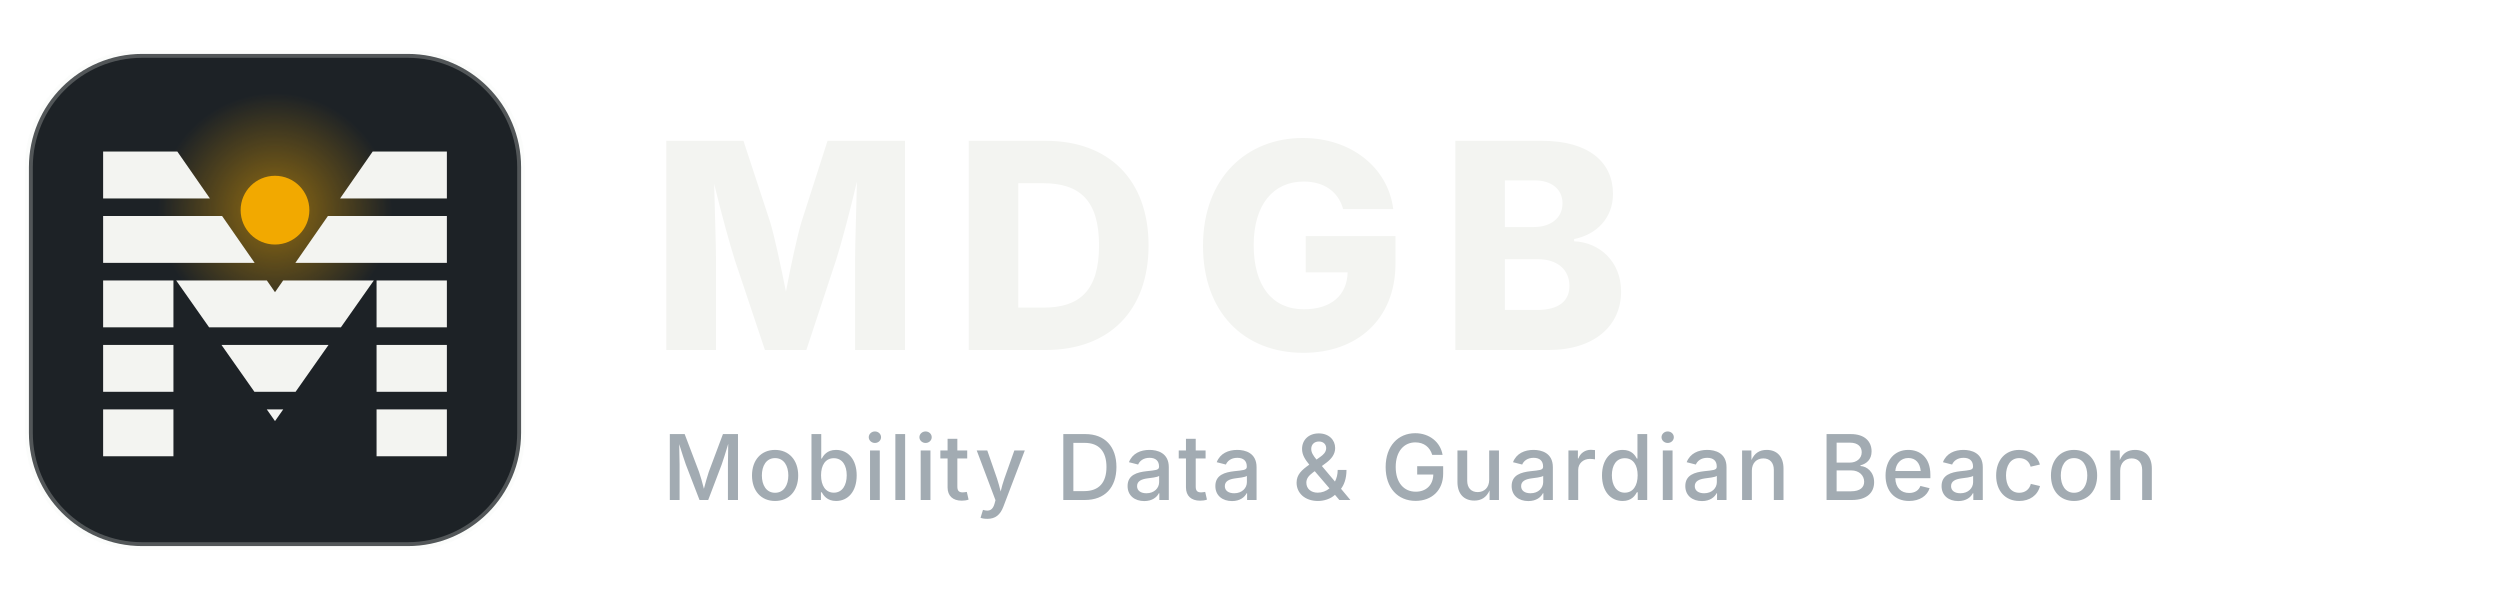
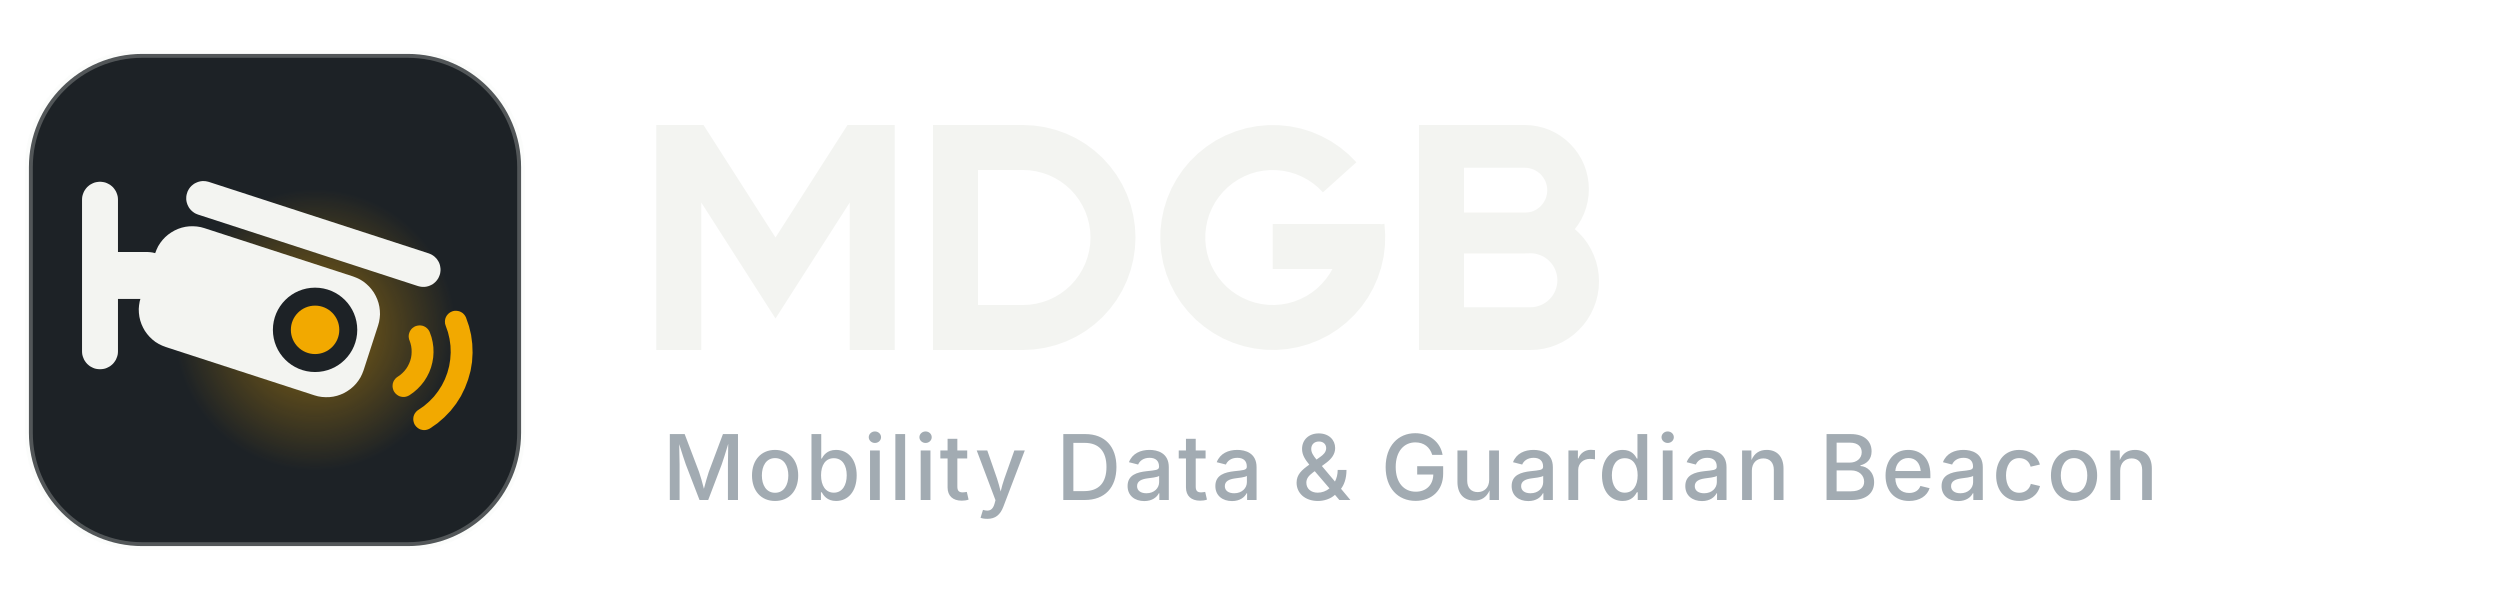
<svg xmlns="http://www.w3.org/2000/svg" viewBox="0 0 400 96" width="400" height="96" role="img" aria-label="MDGB, Mobility Data &amp; Guardian Beacon">
  <g transform="translate(4 8) scale(1.25)">
+     <rect x=".5" y=".5" width="63" height="63" rx="14.5" fill="#1d2226" stroke="#f3f4f1" stroke-opacity=".25" />
    <defs>
-       <clipPath id="lk-bands">
-         <rect x="0" y="13.0" width="64" height="6" />
-         <rect x="0" y="21.25" width="64" height="6" />
-         <rect x="0" y="29.5" width="64" height="6" />
-         <rect x="0" y="37.75" width="64" height="6" />
-         <rect x="0" y="46.0" width="64" height="6" />
-       </clipPath>
-       <radialGradient id="lk-glow" cx="32" cy="20.5" r="15" gradientUnits="userSpaceOnUse">
-         <stop offset="0" stop-color="#f2a900" stop-opacity=".55" />
+       <radialGradient id="lk-glow" cx="37.13" cy="35.82" r="18" gradientUnits="userSpaceOnUse">
+         <stop offset="0" stop-color="#f2a900" stop-opacity="0.5" />
        <stop offset="1" stop-color="#f2a900" stop-opacity="0" />
      </radialGradient>
    </defs>
-     <rect x=".5" y=".5" width="63" height="63" rx="14.5" fill="#1d2226" stroke="#f3f4f1" stroke-opacity=".25" />
-     <circle cx="32" cy="20.5" r="15" fill="url(#lk-glow)" />
-     <polygon points="10,52 10,13 19.5,13 32,31 44.5,13 54,13 54,52 45,52 45,29 32,47.5 19,29 19,52" fill="#f3f4f1" clip-path="url(#lk-bands)" />
-     <circle cx="32" cy="20.5" r="4.4" fill="#f2a900" />
+     <circle cx="37.13" cy="35.82" r="18" fill="url(#lk-glow)" />
+     <path d="M9.6,16.86 9.83,16.88 10.05,16.91 10.27,16.96 10.48,17.04 10.68,17.14 10.88,17.25 11.06,17.39 11.23,17.54 11.38,17.71 11.51,17.89 11.63,18.08 11.72,18.28 11.8,18.5 11.86,18.72 11.89,18.94 11.9,19.16 11.9,38.56 11.89,38.79 11.86,39.01 11.8,39.23 11.72,39.44 11.63,39.65 11.51,39.84 11.38,40.02 11.23,40.19 11.06,40.34 10.88,40.48 10.68,40.59 10.48,40.69 10.27,40.77 10.05,40.82 9.83,40.85 9.6,40.86 9.6,40.86 9.37,40.85 9.15,40.82 8.93,40.77 8.72,40.69 8.52,40.59 8.32,40.48 8.14,40.34 7.97,40.19 7.82,40.02 7.69,39.84 7.57,39.65 7.48,39.44 7.4,39.23 7.34,39.01 7.31,38.79 7.3,38.56 7.3,19.16 7.31,18.94 7.34,18.72 7.4,18.5 7.48,18.28 7.57,18.08 7.69,17.89 7.82,17.71 7.97,17.54 8.14,17.39 8.32,17.25 8.52,17.14 8.72,17.04 8.93,16.96 9.15,16.91 9.37,16.88 9.6,16.86Z" fill="#f3f4f1" />
+     <path d="M15.73,25.86 16.03,25.88 16.32,25.92 16.61,25.99 16.88,26.09 17.15,26.22 17.4,26.37 17.64,26.55 17.86,26.74 18.05,26.96 18.23,27.2 18.38,27.45 18.51,27.72 18.6,27.99 18.68,28.28 18.72,28.57 18.73,28.86 18.73,28.86 18.72,29.16 18.68,29.45 18.6,29.74 18.51,30.01 18.38,30.28 18.23,30.53 18.05,30.77 17.86,30.99 17.64,31.18 17.4,31.36 17.15,31.51 16.88,31.64 16.61,31.74 16.32,31.81 16.03,31.85 15.73,31.86 11.6,31.86 11.31,31.85 11.01,31.81 10.73,31.74 10.45,31.64 10.19,31.51 9.93,31.36 9.7,31.18 9.48,30.99 9.28,30.77 9.11,30.53 8.95,30.28 8.83,30.01 8.73,29.74 8.66,29.45 8.61,29.16 8.6,28.86 8.6,28.86 8.61,28.57 8.66,28.28 8.73,27.99 8.83,27.72 8.95,27.45 9.11,27.2 9.28,26.96 9.48,26.74 9.7,26.55 9.93,26.37 10.19,26.22 10.45,26.09 10.73,25.99 11.01,25.92 11.31,25.88 11.6,25.86Z" fill="#f3f4f1" />
+     <path d="M51.67,26.03 51.87,26.11 52.06,26.2 52.25,26.32 52.42,26.45 52.57,26.6 52.72,26.76 52.84,26.94 52.95,27.12 53.04,27.32 53.11,27.53 53.15,27.74 53.18,27.95 53.19,28.17 53.17,28.38 53.14,28.59 53.08,28.8 53.08,28.8 53,29 52.91,29.2 52.79,29.38 52.66,29.55 52.51,29.71 52.35,29.85 52.18,29.98 51.99,30.08 51.79,30.17 51.59,30.24 51.38,30.29 51.16,30.32 50.95,30.32 50.73,30.31 50.52,30.27 50.31,30.22 22.16,21.07 21.96,20.99 21.76,20.9 21.58,20.78 21.41,20.65 21.25,20.5 21.11,20.34 20.98,20.16 20.88,19.97 20.79,19.78 20.72,19.57 20.67,19.36 20.64,19.15 20.64,18.93 20.65,18.72 20.69,18.5 20.75,18.3 20.75,18.3 20.82,18.09 20.92,17.9 21.03,17.72 21.16,17.55 21.31,17.39 21.48,17.25 21.65,17.12 21.84,17.02 22.04,16.93 22.24,16.86 22.45,16.81 22.67,16.78 22.88,16.78 23.1,16.79 23.31,16.83 23.52,16.88Z" fill="#f3f4f1" />
+     <path d="M41.98,28.98 42.44,29.16 42.88,29.37 43.3,29.63 43.68,29.93 44.04,30.27 44.36,30.64 44.65,31.04 44.89,31.47 45.09,31.91 45.25,32.38 45.36,32.86 45.42,33.34 45.44,33.84 45.4,34.32 45.32,34.81 45.19,35.28 43.34,40.99 43.16,41.45 42.95,41.89 42.69,42.3 42.39,42.69 42.05,43.05 41.68,43.37 41.28,43.65 40.85,43.9 40.41,44.1 39.94,44.26 39.46,44.37 38.98,44.43 38.49,44.44 38,44.41 37.51,44.33 37.04,44.2 18.02,38.02 17.56,37.84 17.12,37.63 16.7,37.37 16.32,37.07 15.96,36.73 15.64,36.36 15.35,35.96 15.11,35.53 14.91,35.09 14.75,34.62 14.64,34.14 14.58,33.66 14.56,33.16 14.6,32.68 14.68,32.19 14.81,31.72 16.66,26.01 16.84,25.55 17.05,25.11 17.31,24.7 17.61,24.31 17.95,23.95 18.32,23.63 18.72,23.35 19.15,23.1 19.59,22.9 20.06,22.74 20.54,22.63 21.02,22.57 21.51,22.56 22,22.59 22.49,22.67 22.96,22.8Z" fill="#f3f4f1" />
+     <circle cx="37.13" cy="35.82" r="5.4" fill="#1d2226" />
+     <circle cx="37.13" cy="35.82" r="3.1" fill="#f2a900" />
+     <path d="M51.81,36.13 52.03,36.75 52.18,37.39 52.27,38.04 52.29,38.7 52.25,39.35 52.14,40 51.97,40.64 51.74,41.25 51.44,41.84 51.09,42.4 50.68,42.92 50.23,43.39 49.73,43.82 49.19,44.2 49.07,44.26 48.94,44.32 48.81,44.36 48.68,44.39 48.54,44.41 48.41,44.41 48.27,44.4 48.13,44.37 48,44.34 47.87,44.29 47.75,44.22 47.64,44.15 47.53,44.06 47.43,43.97 47.34,43.86 47.26,43.75 47.19,43.63 47.14,43.5 47.1,43.37 47.07,43.24 47.05,43.1 47.05,42.97 47.06,42.83 47.08,42.69 47.12,42.56 47.17,42.43 47.23,42.31 47.31,42.2 47.39,42.09 47.49,41.99 47.59,41.9 47.71,41.82 48.02,41.6 48.3,41.36 48.57,41.08 48.8,40.79 49,40.47 49.17,40.13 49.31,39.77 49.41,39.41 49.47,39.03 49.49,38.66 49.48,38.28 49.43,37.9 49.34,37.53 49.22,37.18 49.17,37.05 49.14,36.91 49.12,36.78 49.11,36.64 49.12,36.5 49.14,36.37 49.18,36.23 49.23,36.1 49.28,35.98 49.36,35.86 49.44,35.75 49.53,35.65 49.64,35.56 49.75,35.48 49.86,35.41 49.99,35.35 50.12,35.31 50.25,35.28 50.39,35.26 50.53,35.25 50.66,35.26 50.8,35.28 50.93,35.31 51.06,35.36 51.18,35.42 51.3,35.49 51.41,35.58 51.51,35.67 51.6,35.77 51.68,35.88 51.75,36Z" fill="#f2a900" />
+     <path d="M56.45,34.25 56.83,35.35 57.1,36.47 57.25,37.62 57.29,38.77 57.22,39.93 57.03,41.07 56.72,42.18 56.31,43.26 55.8,44.3 55.18,45.28 54.47,46.19 53.67,47.02 52.79,47.78 51.84,48.44 51.72,48.5 51.59,48.56 51.46,48.6 51.33,48.63 51.19,48.65 51.05,48.65 50.92,48.64 50.78,48.61 50.65,48.58 50.52,48.53 50.4,48.46 50.28,48.39 50.18,48.3 50.08,48.21 49.99,48.1 49.91,47.99 49.84,47.87 49.79,47.74 49.75,47.61 49.72,47.48 49.7,47.34 49.7,47.21 49.71,47.07 49.73,46.93 49.77,46.8 49.82,46.67 49.88,46.55 49.96,46.44 50.04,46.33 50.14,46.23 50.24,46.14 50.36,46.06 51.08,45.56 51.74,44.99 52.35,44.36 52.89,43.66 53.36,42.92 53.75,42.14 54.06,41.32 54.29,40.47 54.43,39.61 54.49,38.73 54.46,37.85 54.34,36.98 54.14,36.13 53.85,35.3 53.81,35.17 53.77,35.04 53.76,34.9 53.75,34.77 53.76,34.63 53.78,34.49 53.81,34.36 53.86,34.23 53.92,34.11 53.99,33.99 54.08,33.88 54.17,33.78 54.27,33.69 54.38,33.61 54.5,33.54 54.63,33.48 54.76,33.43 54.89,33.4 55.02,33.38 55.16,33.38 55.3,33.39 55.43,33.41 55.57,33.44 55.7,33.49 55.82,33.55 55.94,33.62 56.05,33.7 56.15,33.8 56.24,33.9 56.32,34.01 56.39,34.13Z" fill="#f2a900" />
  </g>
-   <text x="104" y="56" fill="#f3f4f1" font-family="Inter, 'Segoe UI', 'Helvetica Neue', Arial, sans-serif" font-size="46" font-weight="800" letter-spacing="5">MDGB</text>
+   <path d="M105,56 105,20 112.56,20 124.08,38 135.6,20 143.16,20 143.16,56 135.96,56 135.96,32.4 124.08,50.96 112.2,32.4 112.2,56Z" fill="#f3f4f1" />
+   <path d="M149.28,20 163.68,20 165.44,20.09 167.19,20.35 168.91,20.78 170.57,21.37 172.17,22.13 173.68,23.03 175.1,24.09 176.41,25.27 177.59,26.58 178.65,28 179.55,29.51 180.31,31.11 180.9,32.77 181.33,34.49 181.59,36.24 181.68,38 181.59,39.76 181.33,41.51 180.9,43.23 180.31,44.89 179.55,46.49 178.65,48 177.59,49.42 176.41,50.73 175.1,51.91 173.68,52.97 172.17,53.87 170.57,54.63 168.91,55.22 167.19,55.65 165.44,55.91 163.68,56 149.28,56ZM156.48,27.2 163.68,27.2 164.74,27.25 165.79,27.41 166.82,27.67 167.81,28.02 168.77,28.48 169.68,29.02 170.53,29.65 171.32,30.36 172.03,31.15 172.66,32 173.2,32.91 173.66,33.87 174.01,34.86 174.27,35.89 174.43,36.94 174.48,38 174.43,39.06 174.27,40.11 174.01,41.14 173.66,42.13 173.2,43.09 172.66,44 172.03,44.85 171.32,45.64 170.53,46.35 169.68,46.98 168.77,47.52 167.81,47.98 166.82,48.33 165.79,48.59 164.74,48.75 163.68,48.8 156.48,48.8Z" fill="#f3f4f1" fill-rule="evenodd" />
+   <path d="M221.51,35.81 221.63,37.56 221.59,39.32 221.38,41.07 220.99,42.78 220.44,44.46 219.73,46.07 218.87,47.6 217.86,49.04 216.71,50.37 215.44,51.59 214.06,52.68 212.57,53.63 211.01,54.42 209.37,55.06 207.67,55.54 205.94,55.85 204.19,55.99 202.43,55.96 200.68,55.75 198.96,55.38 197.29,54.84 195.67,54.14 194.13,53.28 192.69,52.28 191.34,51.15 190.12,49.88 189.02,48.51 188.07,47.03 187.26,45.46 186.61,43.83 186.12,42.14 185.8,40.41 185.65,38.66 185.67,36.9 185.87,35.15 186.23,33.43 186.76,31.75 187.45,30.13 188.3,28.59 189.29,27.13 190.42,25.78 191.68,24.55 193.05,23.45 194.52,22.48 196.08,21.67 197.71,21.01 199.4,20.51 201.12,20.18 202.88,20.02 204.64,20.03 206.39,20.21 208.11,20.56 209.79,21.08 211.41,21.77 212.96,22.6 214.42,23.59 215.78,24.71 217.02,25.96 211.67,30.77 210.92,30.02 210.11,29.35 209.23,28.76 208.3,28.26 207.33,27.85 206.32,27.54 205.29,27.33 204.24,27.22 203.18,27.21 202.13,27.31 201.09,27.5 200.08,27.8 199.1,28.2 198.17,28.69 197.28,29.27 196.46,29.93 195.71,30.67 195.03,31.48 194.43,32.35 193.93,33.28 193.51,34.25 193.19,35.26 192.98,36.29 192.86,37.34 192.85,38.39 192.94,39.45 193.13,40.48 193.42,41.5 193.81,42.48 194.3,43.42 194.87,44.3 195.53,45.13 196.26,45.89 197.07,46.57 197.94,47.17 198.86,47.68 199.83,48.1 200.83,48.43 201.86,48.65 202.91,48.78 203.97,48.8 205.02,48.71 206.06,48.53 207.08,48.24 208.06,47.85 209,47.38 209.89,46.81 210.72,46.16 211.48,45.42 212.17,44.62 212.78,43.76 213.3,42.84 213.72,41.87 214.05,40.87 214.28,39.84 214.41,38.79 214.44,37.74 214.36,36.68Z" fill="#f3f4f1" />
+   <path d="M203.64,35.84 220.92,35.84 220.92,43.04 203.64,43.04Z" fill="#f3f4f1" />
+   <path d="M227.04,20 243.96,20 244.97,20.05 245.96,20.2 246.94,20.44 247.89,20.78 248.8,21.21 249.66,21.73 250.47,22.33 251.21,23.01 251.89,23.75 252.49,24.56 253.01,25.42 253.44,26.33 253.78,27.28 254.02,28.26 254.17,29.25 254.22,30.26 254.17,31.27 254.02,32.26 253.78,33.24 253.44,34.19 253.01,35.1 252.49,35.96 251.89,36.77 251.21,37.51 250.47,38.19 249.66,38.79 248.8,39.31 247.89,39.74 246.94,40.08 245.96,40.32 244.97,40.47 243.96,40.52 227.04,40.52ZM234.24,26.84 243.96,26.84 244.31,26.86 244.66,26.91 245.01,27 245.34,27.11 245.66,27.27 245.96,27.45 246.24,27.66 246.51,27.89 246.74,28.16 246.95,28.44 247.13,28.74 247.29,29.06 247.4,29.39 247.49,29.74 247.54,30.09 247.56,30.44 247.54,30.79 247.49,31.14 247.4,31.49 247.29,31.82 247.13,32.14 246.95,32.44 246.74,32.72 246.51,32.99 246.24,33.22 245.96,33.43 245.66,33.61 245.34,33.77 245.01,33.88 244.66,33.97 244.31,34.02 243.96,34.04 234.24,34.04Z" fill="#f3f4f1" fill-rule="evenodd" />
+   <path d="M227.04,34.04 244.86,34.04 245.94,34.09 247,34.25 248.05,34.51 249.06,34.88 250.04,35.34 250.96,35.89 251.83,36.53 252.62,37.26 253.35,38.05 253.99,38.92 254.54,39.84 255,40.82 255.37,41.83 255.63,42.88 255.79,43.94 255.84,45.02 255.79,46.1 255.63,47.16 255.37,48.21 255,49.22 254.54,50.2 253.99,51.12 253.35,51.99 252.62,52.78 251.83,53.51 250.96,54.15 250.04,54.7 249.06,55.16 248.05,55.53 247,55.79 245.94,55.95 244.86,56 227.04,56ZM234.24,40.52 244.86,40.52 245.28,40.54 245.7,40.6 246.11,40.71 246.51,40.85 246.9,41.03 247.26,41.25 247.6,41.5 247.91,41.79 248.2,42.1 248.45,42.44 248.67,42.8 248.85,43.19 248.99,43.59 249.1,44 249.16,44.42 249.18,44.84 249.16,45.26 249.1,45.68 248.99,46.09 248.85,46.49 248.67,46.88 248.45,47.24 248.2,47.58 247.91,47.89 247.6,48.18 247.26,48.43 246.9,48.65 246.51,48.83 246.11,48.97 245.7,49.08 245.28,49.14 244.86,49.16 234.24,49.16Z" fill="#f3f4f1" fill-rule="evenodd" />
  <text x="106" y="80" fill="#a2abb2" font-family="Inter, 'Segoe UI', 'Helvetica Neue', Arial, sans-serif" font-size="14.5" font-weight="500" letter-spacing=".4">Mobility Data &amp; Guardian Beacon</text>
</svg>
